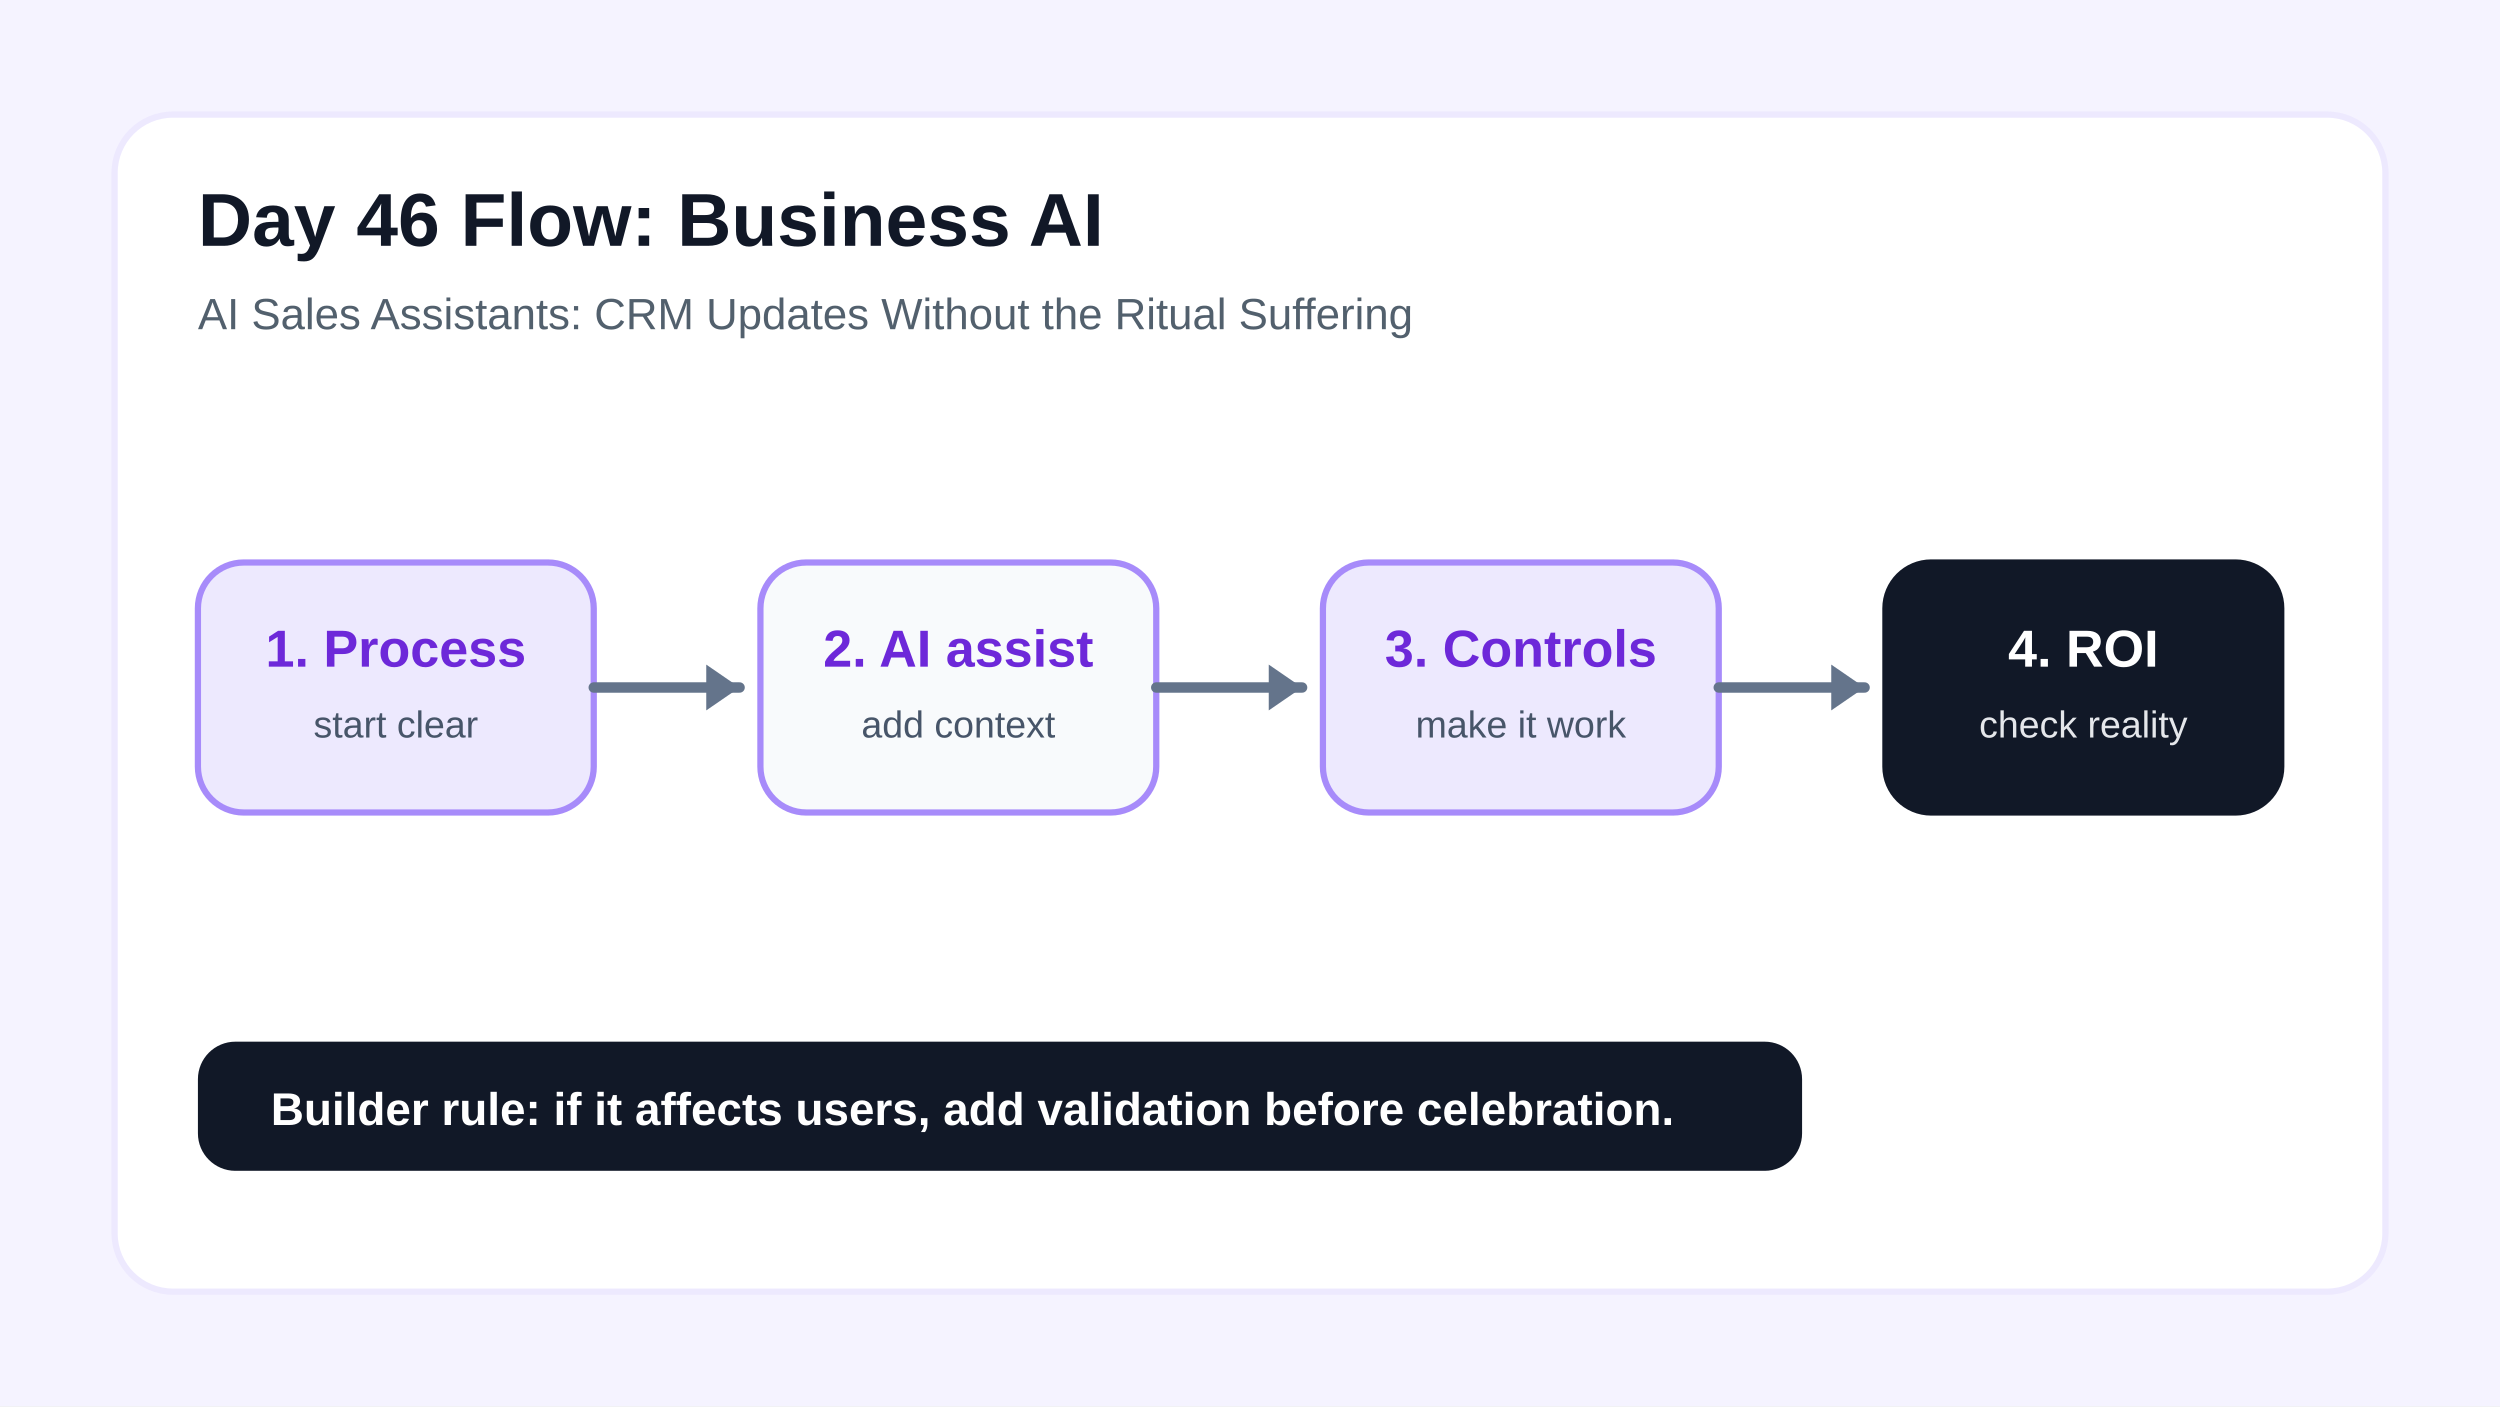
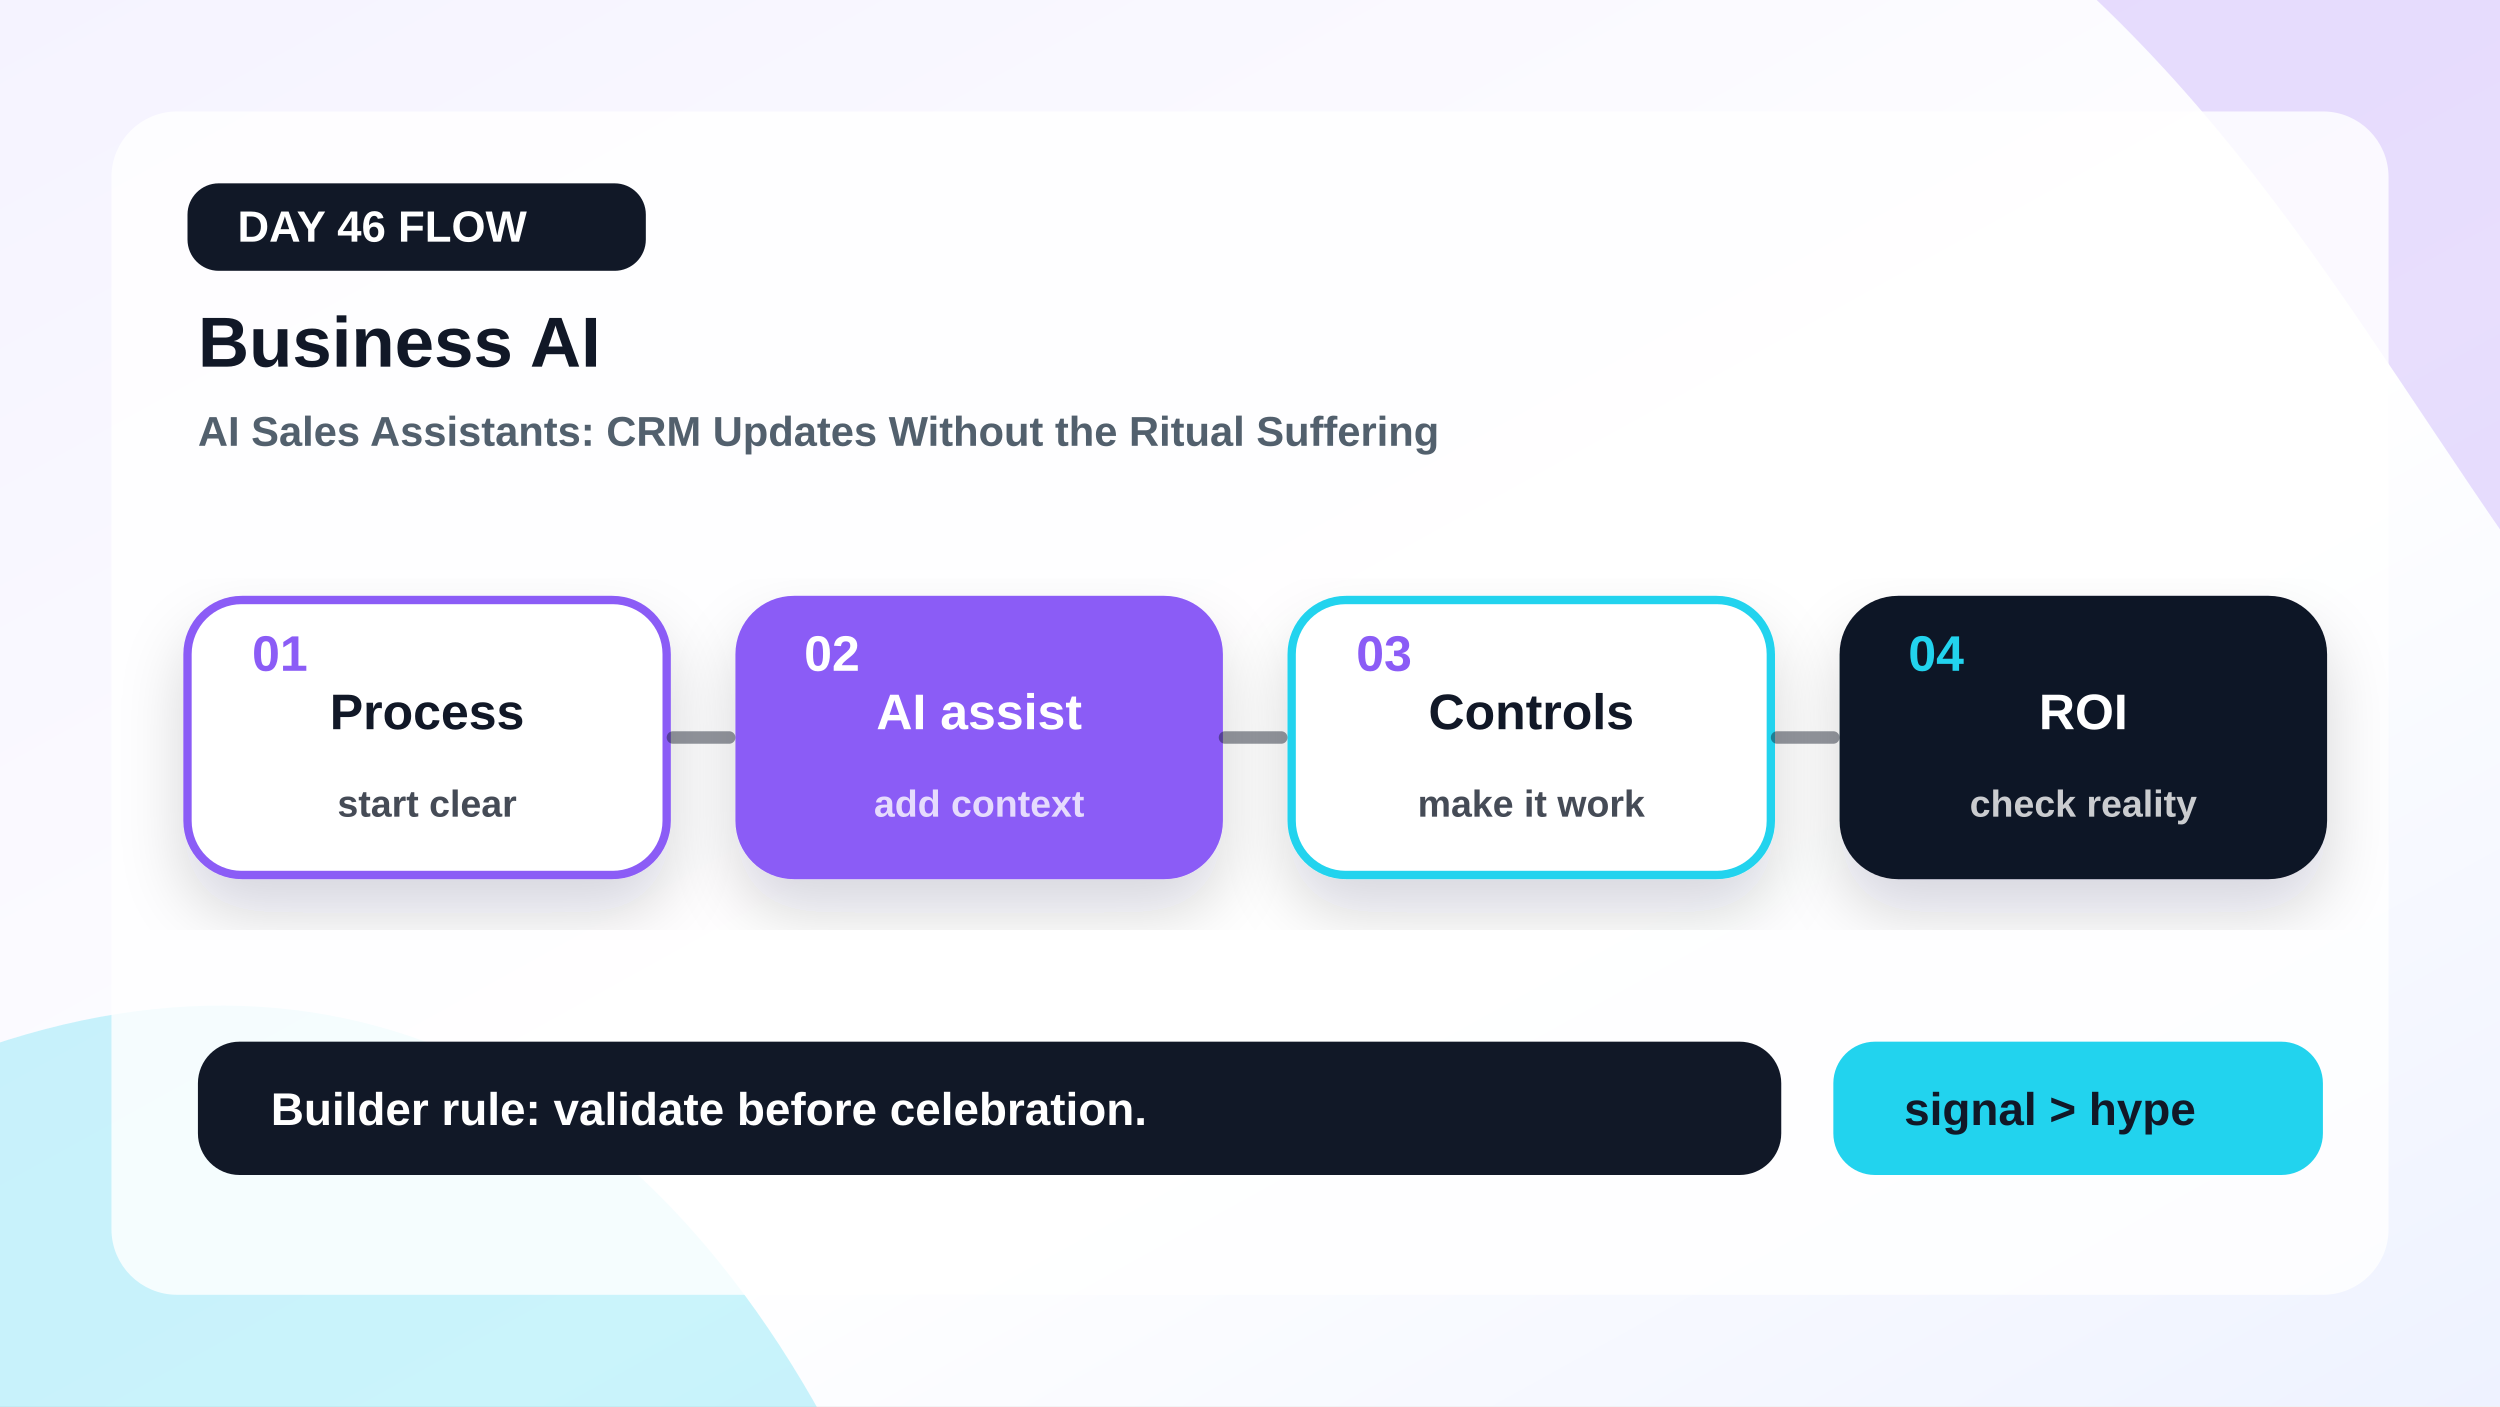
<svg xmlns="http://www.w3.org/2000/svg" width="1200" height="675" viewBox="0 0 1200 675" role="img" aria-labelledby="title desc">
-   <rect width="1200" height="675" fill="#f5f3ff" />
-   <rect x="55" y="55" width="1090" height="565" rx="28" fill="#ffffff" stroke="#ede9fe" stroke-width="3" />
-   <text x="95" y="118" font-family="Arial, sans-serif" font-size="36" font-weight="900" fill="#111827">Day 46 Flow: Business AI</text>
-   <text x="95" y="158" font-family="Arial, sans-serif" font-size="21" fill="#52606d">AI Sales Assistants: CRM Updates Without the Ritual Suffering</text>
+   <defs>
+     <linearGradient id="bg" x1="0" y1="0" x2="1" y2="1">
+       <stop offset="0" stop-color="#f5f3ff" />
+       <stop offset="0.60" stop-color="#ffffff" />
+       <stop offset="1" stop-color="#eef2ff" />
+     </linearGradient>
+     <filter id="shadow" x="-20%" y="-20%" width="140%" height="140%">
+       <feDropShadow dx="0" dy="16" stdDeviation="15" flood-color="#0f172a" flood-opacity="0.16" />
+     </filter>
+   </defs>
+   <rect width="1200" height="675" fill="url(#bg)" />
+   <path d="M920 -70 C1080 40 1135 170 1240 310 L1240 -70 Z" fill="#8b5cf6" opacity="0.20" />
+   <path d="M-50 520 C145 430 315 505 415 720 L-50 720 Z" fill="#22d3ee" opacity="0.24" />
+   <rect x="55" y="55" width="1090" height="565" rx="30" fill="#ffffff" opacity="0.82" stroke="#ffffff" stroke-width="3" />
+   <rect x="90" y="88" width="220" height="42" rx="15" fill="#111827" />
+   <text x="114" y="116" font-family="Arial, sans-serif" font-size="21" font-weight="900" fill="#ffffff">DAY 46 FLOW</text>
+   <text x="95" y="176" font-family="Arial, sans-serif" font-size="34" font-weight="900" fill="#111827">Business AI</text>
+   <text x="95" y="214" font-family="Arial, sans-serif" font-size="20" font-weight="700" fill="#52606d">AI Sales Assistants: CRM Updates Without the Ritual Suffering</text>
  <g font-family="Arial, sans-serif">
-     <rect x="95" y="270" width="190" height="120" rx="22" fill="#ede9fe" stroke="#a78bfa" stroke-width="3" />
-     <text x="190" y="320" text-anchor="middle" font-size="25" font-weight="800" fill="#6d28d9">1. Process</text>
-     <text x="190" y="354" text-anchor="middle" font-size="18" fill="#475569">start clear</text>
-     <rect x="365" y="270" width="190" height="120" rx="22" fill="#f8fafc" stroke="#a78bfa" stroke-width="3" />
-     <text x="460" y="320" text-anchor="middle" font-size="25" font-weight="800" fill="#6d28d9">2. AI assist</text>
-     <text x="460" y="354" text-anchor="middle" font-size="18" fill="#475569">add context</text>
-     <rect x="635" y="270" width="190" height="120" rx="22" fill="#ede9fe" stroke="#a78bfa" stroke-width="3" />
-     <text x="730" y="320" text-anchor="middle" font-size="25" font-weight="800" fill="#6d28d9">3. Controls</text>
-     <text x="730" y="354" text-anchor="middle" font-size="18" fill="#475569">make it work</text>
-     <rect x="905" y="270" width="190" height="120" rx="22" fill="#111827" stroke="#111827" stroke-width="3" />
-     <text x="1000" y="320" text-anchor="middle" font-size="25" font-weight="800" fill="#ffffff">4. ROI</text>
-     <text x="1000" y="354" text-anchor="middle" font-size="18" fill="#e5e7eb">check reality</text>
-     <path d="M285 330 H355" stroke="#64748b" stroke-width="5" stroke-linecap="round" />
-     <path d="M355 330 l-16 -11 v22 z" fill="#64748b" />
-     <path d="M555 330 H625" stroke="#64748b" stroke-width="5" stroke-linecap="round" />
-     <path d="M625 330 l-16 -11 v22 z" fill="#64748b" />
-     <path d="M825 330 H895" stroke="#64748b" stroke-width="5" stroke-linecap="round" />
-     <path d="M895 330 l-16 -11 v22 z" fill="#64748b" />
+     <g filter="url(#shadow)">
+       <rect x="90" y="288" width="230" height="132" rx="26" fill="#ffffff" stroke="#8b5cf6" stroke-width="4" />
+     </g>
+     <text x="121" y="322" font-size="24" font-weight="900" fill="#8b5cf6">01</text>
+     <text x="205" y="350" text-anchor="middle" font-size="24" font-weight="900" fill="#111827">Process</text>
+     <text x="205" y="392" text-anchor="middle" font-size="18" font-weight="700" fill="#111827" opacity="0.78">start clear</text>
+     <g filter="url(#shadow)">
+       <rect x="355" y="288" width="230" height="132" rx="26" fill="#8b5cf6" stroke="#8b5cf6" stroke-width="4" />
+     </g>
+     <text x="386" y="322" font-size="24" font-weight="900" fill="#ffffff">02</text>
+     <text x="470" y="350" text-anchor="middle" font-size="24" font-weight="900" fill="#ffffff">AI assist</text>
+     <text x="470" y="392" text-anchor="middle" font-size="18" font-weight="700" fill="#ffffff" opacity="0.78">add context</text>
+     <g filter="url(#shadow)">
+       <rect x="620" y="288" width="230" height="132" rx="26" fill="#ffffff" stroke="#22d3ee" stroke-width="4" />
+     </g>
+     <text x="651" y="322" font-size="24" font-weight="900" fill="#8b5cf6">03</text>
+     <text x="735" y="350" text-anchor="middle" font-size="24" font-weight="900" fill="#111827">Controls</text>
+     <text x="735" y="392" text-anchor="middle" font-size="18" font-weight="700" fill="#111827" opacity="0.78">make it work</text>
+     <g filter="url(#shadow)">
+       <rect x="885" y="288" width="230" height="132" rx="26" fill="#111827" stroke="#111827" stroke-width="4" />
+     </g>
+     <text x="916" y="322" font-size="24" font-weight="900" fill="#22d3ee">04</text>
+     <text x="1000" y="350" text-anchor="middle" font-size="24" font-weight="900" fill="#ffffff">ROI</text>
+     <text x="1000" y="392" text-anchor="middle" font-size="18" font-weight="700" fill="#ffffff" opacity="0.78">check reality</text>
+     <path d="M323 354 H350" stroke="#111827" stroke-width="6" stroke-linecap="round" opacity="0.45" />
+     <path d="M588 354 H615" stroke="#111827" stroke-width="6" stroke-linecap="round" opacity="0.45" />
+     <path d="M853 354 H880" stroke="#111827" stroke-width="6" stroke-linecap="round" opacity="0.45" />
  </g>
-   <rect x="95" y="500" width="770" height="62" rx="18" fill="#111827" />
-   <text x="130" y="540" font-family="Arial, sans-serif" font-size="22" font-weight="700" fill="#ffffff">Builder rule: if it affects users, add validation before celebration.</text>
+   <rect x="95" y="500" width="760" height="64" rx="20" fill="#111827" />
+   <text x="130" y="540" font-family="Arial, sans-serif" font-size="22" font-weight="900" fill="#ffffff">Builder rule: validate before celebration.</text>
+   <rect x="880" y="500" width="235" height="64" rx="20" fill="#22d3ee" />
+   <text x="914" y="540" font-family="Arial, sans-serif" font-size="22" font-weight="900" fill="#111827">signal &gt; hype</text>
</svg>
